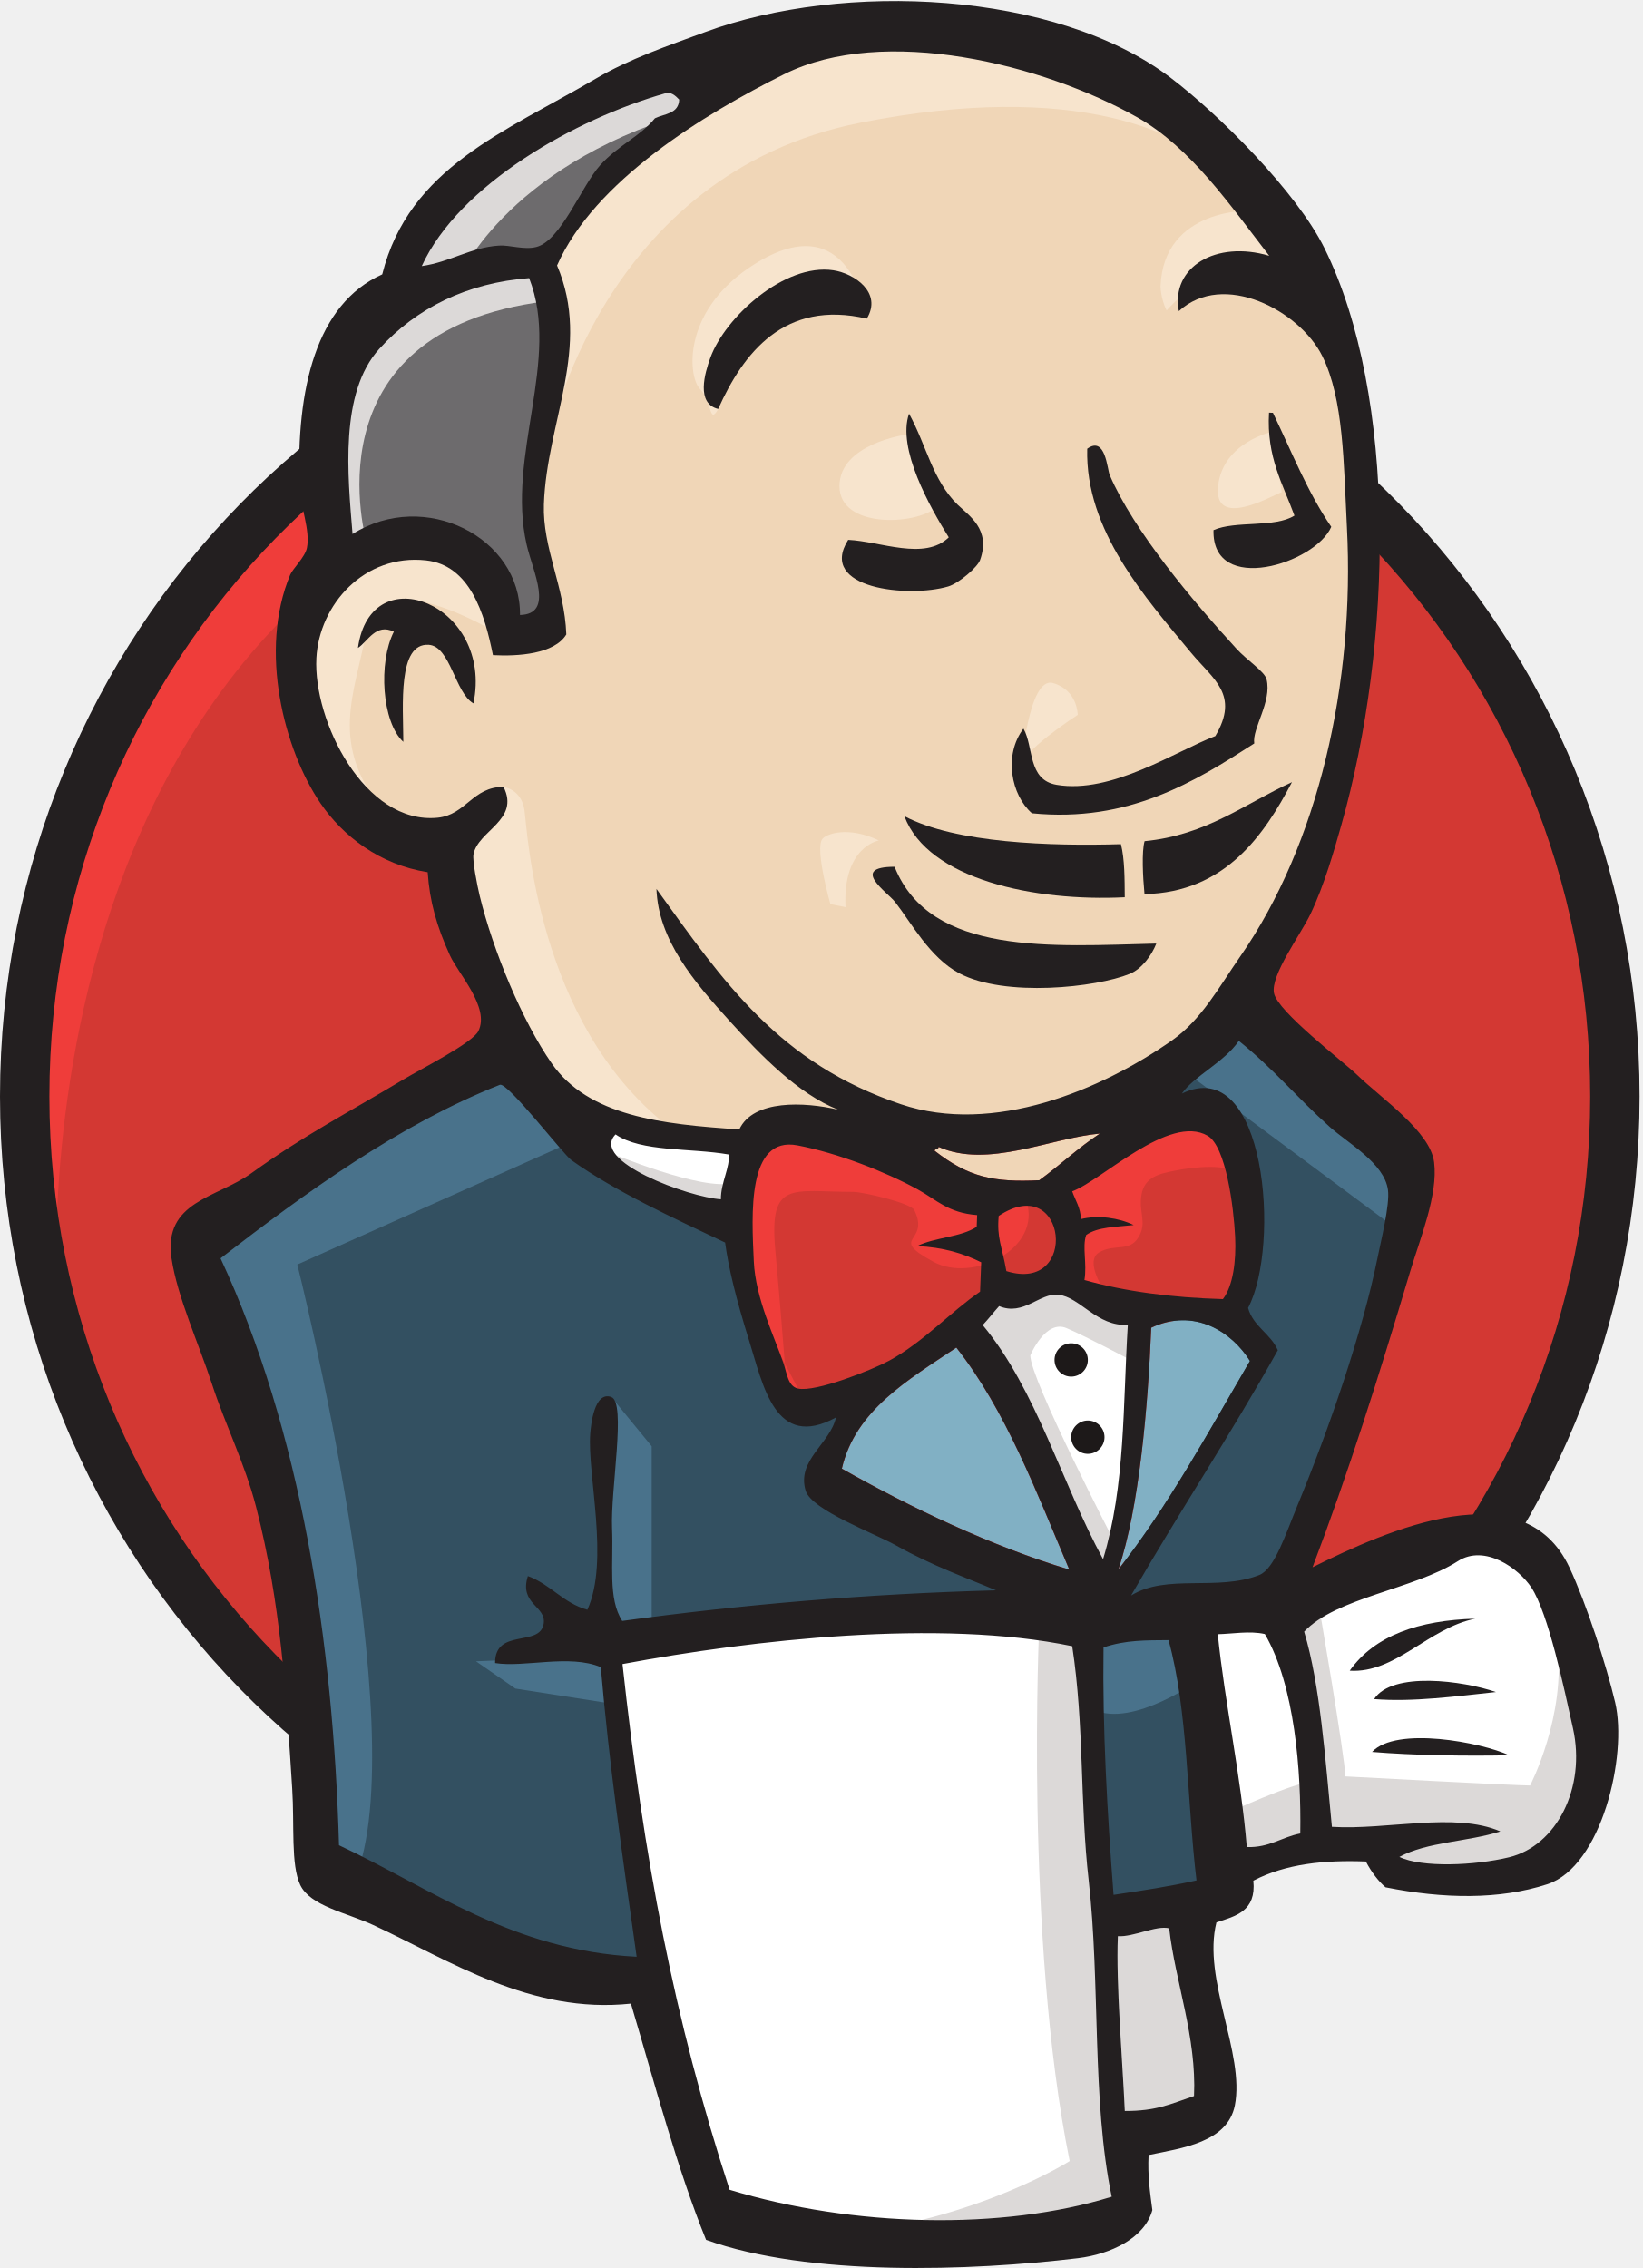
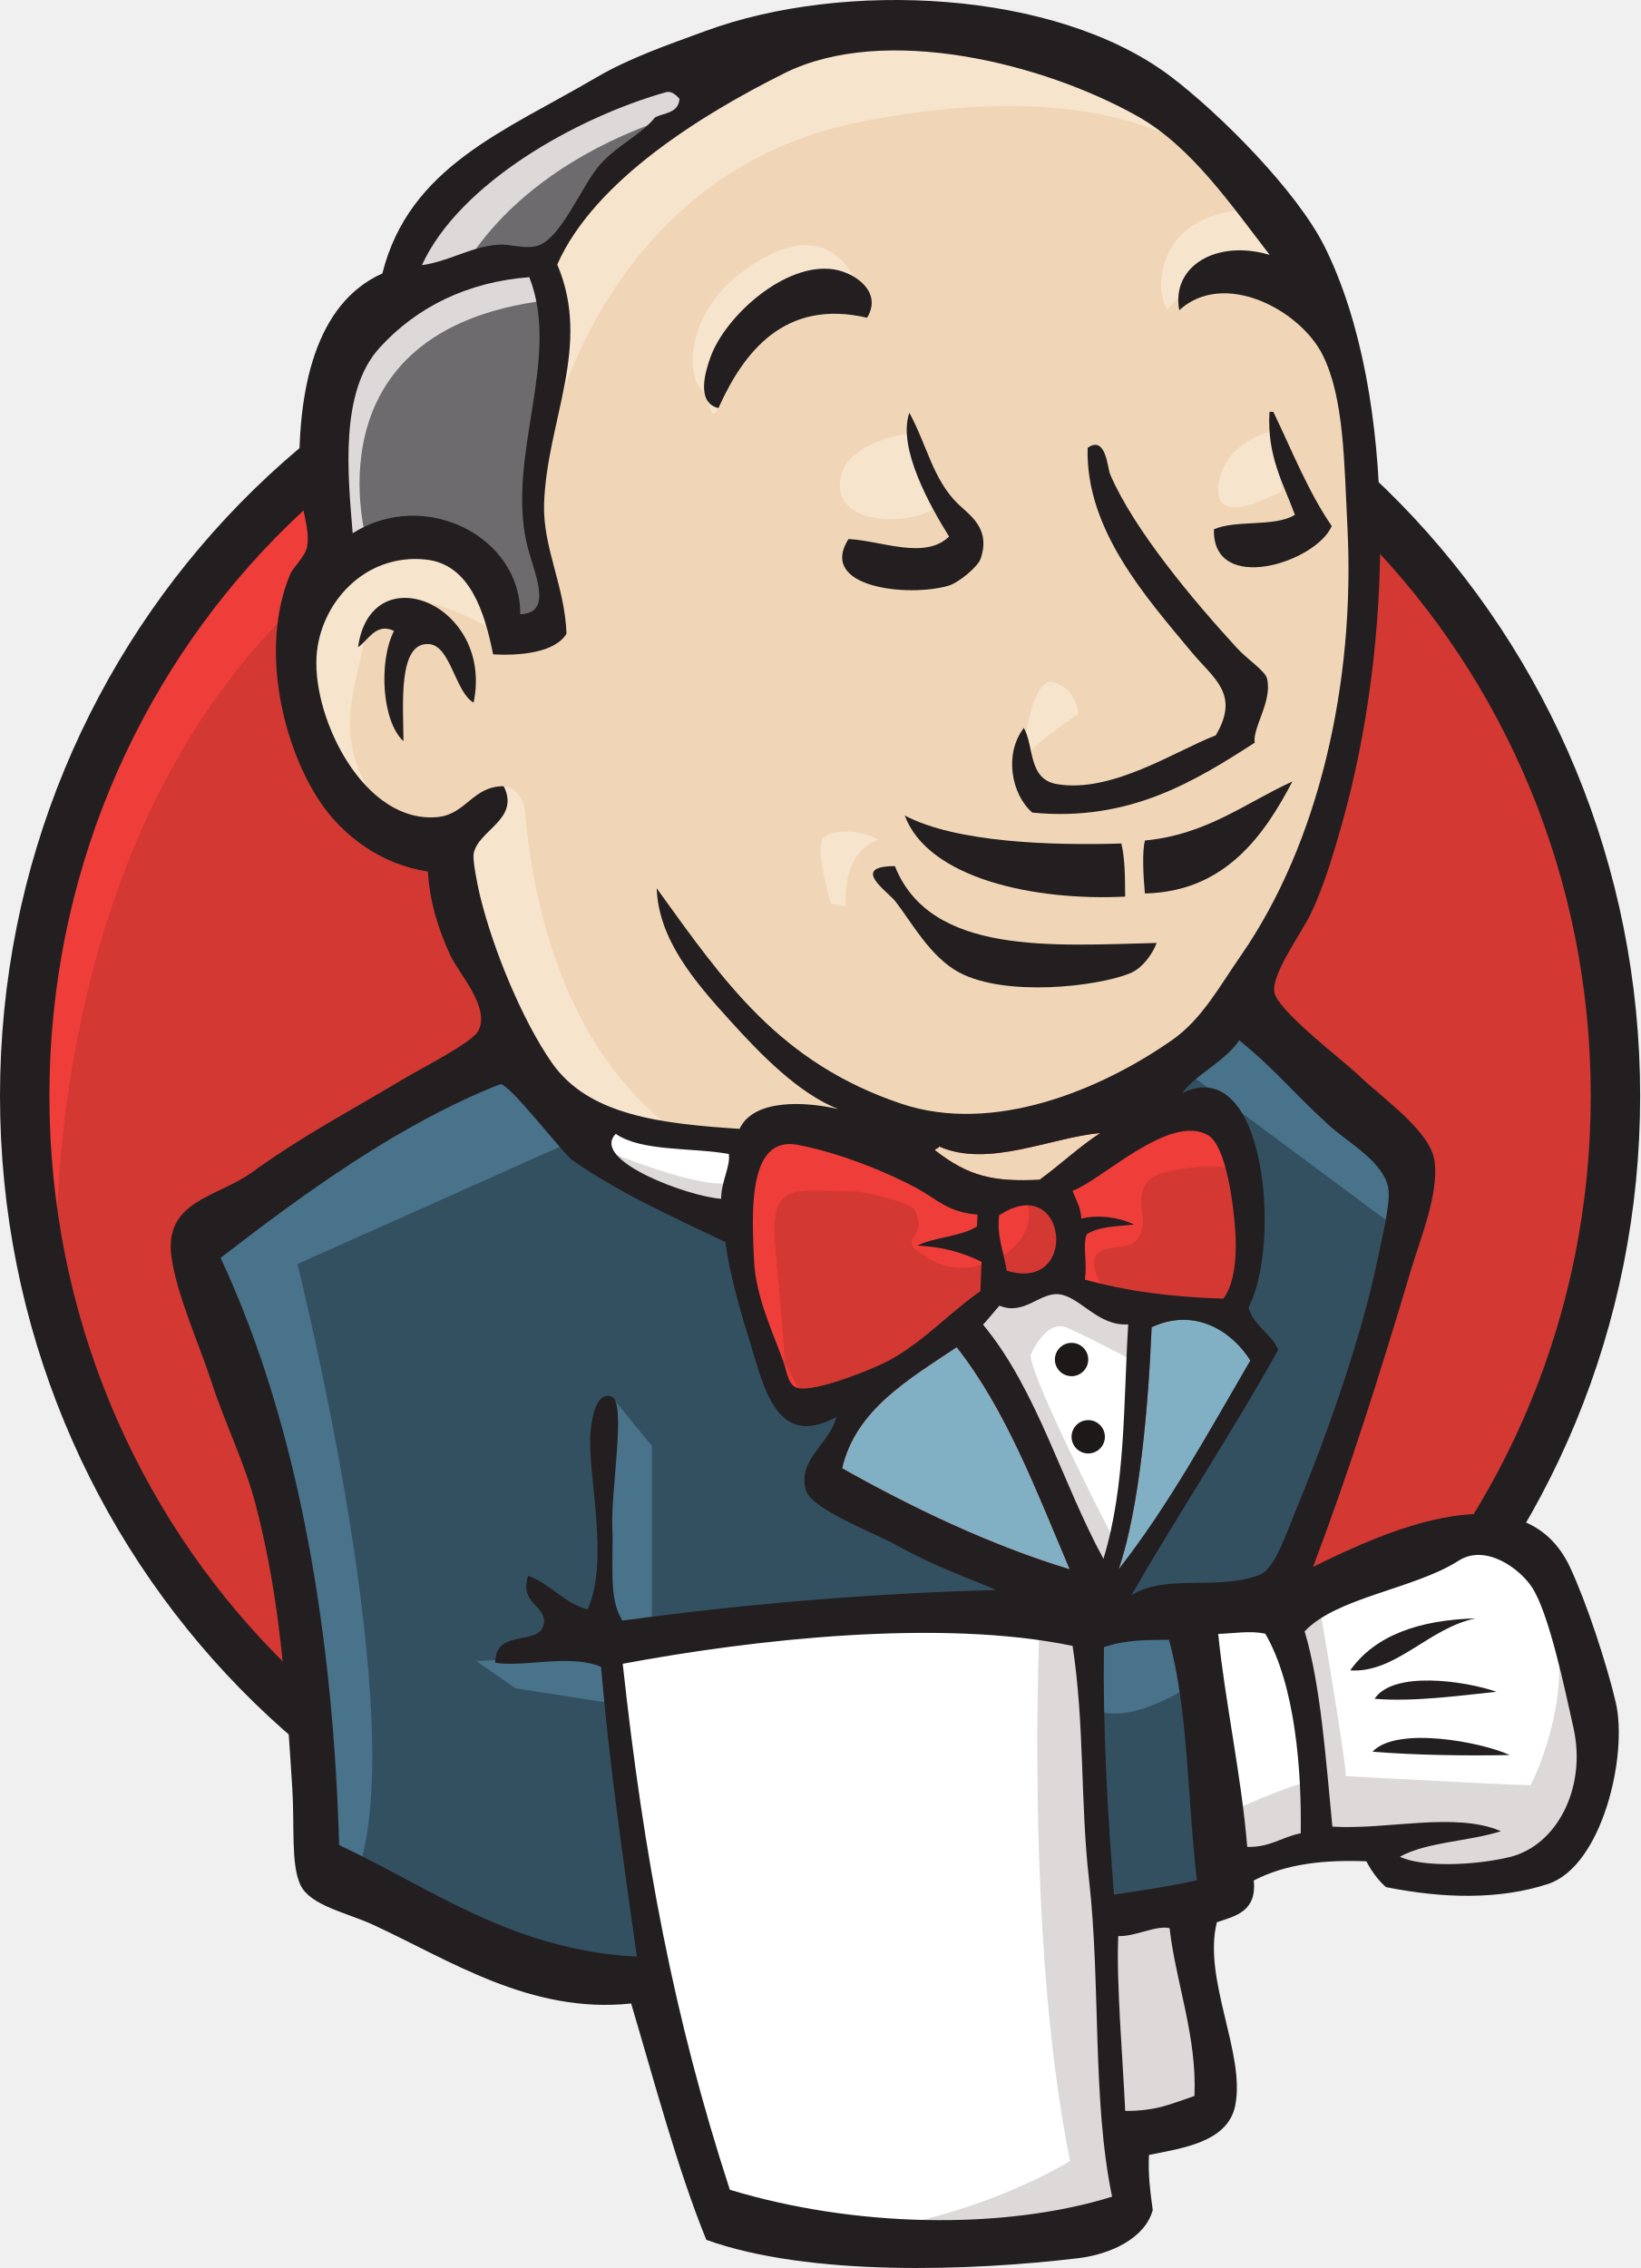
- <svg xmlns="http://www.w3.org/2000/svg" id="svg2" version="1.1" width="226" height="312" xml:space="preserve">
+ <svg xmlns="http://www.w3.org/2000/svg" id="svg2" version="1.1" width="23.143" height="32" xml:space="preserve">
  <defs id="defs6">
    <clipPath clipPathUnits="userSpaceOnUse" id="clipPath18">
-       <path d="M 0,2494.84 0,0 l 1804.34,0 0,2494.84 -1804.34,0 z" id="path20" />
+       <path d="M 0,2494.84 V 0 h 1804.34 v 2494.84 z" id="path20" />
    </clipPath>
  </defs>
-   <g id="g10" transform="matrix(1.25,0,0,-1.25,0,312)">
-     <g id="g3393">
+   <g id="g10" transform="matrix(1.25,0,0,-1.25,0,311.8552)">
+     <g id="g3393" transform="matrix(0.1026117,0,0,0.1026117,0,223.8842)">
      <path d="m 177.718,129.264 c 0,-49.429 -39.175,-89.499 -87.5,-89.499 -48.324,0 -87.499,40.07 -87.499,89.499 0,49.43 39.175,89.501 87.499,89.501 48.325,0 87.5,-40.071 87.5,-89.501" style="fill:#d33833;fill-opacity:1;fill-rule:evenodd;stroke:none" id="path22" />
      <path d="m 6.284,107.098 c 0,0 -6.334,93.333 79.666,96 l -6,10 -46.666,-15.667 -13.334,-15.333 -11.666,-22.334 -6.667,-26 2,-17.333" style="fill:#ef3d3a;fill-opacity:1;fill-rule:nonzero;stroke:none" id="path24" />
-       <path d="M 30.288,190.319 C 14.936,174.611 5.436,152.923 5.436,128.93 l 0,0 c 0,-23.988 9.5,-45.679 24.852,-61.384 l 0,0 C 45.648,51.841 66.815,42.15 90.217,42.15 l 0,0 c 23.402,0 44.571,9.691 59.929,25.396 l 0,0 c 15.351,15.705 24.853,37.396 24.853,61.384 l 0,0 c 0,23.993 -9.502,45.681 -24.853,61.389 l 0,0 c -15.358,15.702 -36.527,25.393 -59.929,25.395 l 0,0 C 66.815,215.712 45.648,206.021 30.288,190.319 l 0,0 z M 26.402,63.747 C 10.087,80.433 0,103.493 0,128.93 l 0,0 c 0,25.441 10.087,48.499 26.402,65.186 l 0,0 c 16.312,16.69 38.892,27.035 63.815,27.032 l 0,0 c 24.923,0.003 47.505,-10.342 63.814,-27.032 l 0,0 c 16.317,-16.687 26.405,-39.747 26.403,-65.186 l 0,0 c 0.002,-25.437 -10.086,-48.497 -26.403,-65.183 l 0,0 C 137.722,47.058 115.14,36.714 90.217,36.714 l 0,0 c -24.923,0 -47.503,10.344 -63.815,27.033 l 0,0" style="fill:#231f20;fill-opacity:1;fill-rule:nonzero;stroke:none" id="path26" />
+       <path d="M 30.288,190.319 C 14.936,174.611 5.436,152.923 5.436,128.93 v 0 c 0,-23.988 9.5,-45.679 24.852,-61.384 v 0 C 45.648,51.841 66.815,42.15 90.217,42.15 v 0 c 23.402,0 44.571,9.691 59.929,25.396 v 0 c 15.351,15.705 24.853,37.396 24.853,61.384 v 0 c 0,23.993 -9.502,45.681 -24.853,61.389 v 0 c -15.358,15.702 -36.527,25.393 -59.929,25.395 v 0 C 66.815,215.712 45.648,206.021 30.288,190.319 Z M 26.402,63.747 C 10.087,80.433 0,103.493 0,128.93 v 0 c 0,25.441 10.087,48.499 26.402,65.186 v 0 c 16.312,16.69 38.892,27.035 63.815,27.032 v 0 c 24.923,0.003 47.505,-10.342 63.814,-27.032 v 0 c 16.317,-16.687 26.405,-39.747 26.403,-65.186 v 0 c 0.002,-25.437 -10.086,-48.497 -26.403,-65.183 v 0 C 137.722,47.058 115.14,36.714 90.217,36.714 v 0 c -24.923,0 -47.503,10.344 -63.815,27.033 v 0" style="fill:#231f20;fill-opacity:1;fill-rule:nonzero;stroke:none" id="path26" />
      <path d="m 127.051,128.768 -13.334,-2 -18,-2 -11.667,-0.333 -11.333,0.333 -8.667,2.667 -7.667,8.333 -6,17 -1.333,3.667 -8,2.666 -4.667,7.667 -3.333,11 3.667,9.667 8.666,3 7,-3.334 3.334,-7.333 4,0.667 1.333,1.666 -1.333,7.667 -0.334,9.667 2,13.333 -0.078,7.616 6.078,9.717 10.667,7.667 18.667,8 20.666,-3 18,-13 8.334,-13.333 5.333,-9.667 1.333,-24 -4,-20.667 -7.333,-18.333 -7,-9.667" style="fill:#f0d6b7;fill-opacity:1;fill-rule:evenodd;stroke:none" id="path28" />
-       <path d="m 115.717,71.102 -47.667,-2 0,-8 4,-28 -2,-2.334 -33.333,11.334 -2.334,4 -3.333,37.666 -7.666,22.667 -1.667,5.333 26.666,18.333 8.334,3.334 7.333,-9 6.333,-5.667 7.334,-2.333 3.333,-1 4,-17.333 3,-3.667 7.667,2.667 -5.334,-10.334 29,-13.666 -3.666,-2" style="fill:#335061;fill-opacity:1;fill-rule:evenodd;stroke:none" id="path30" />
+       <path d="m 115.717,71.102 -47.667,-2 v -8 l 4,-28 -2,-2.334 -33.333,11.334 -2.334,4 -3.333,37.666 -7.666,22.667 -1.667,5.333 26.666,18.333 8.334,3.334 7.333,-9 6.333,-5.667 7.334,-2.333 3.333,-1 4,-17.333 3,-3.667 7.667,2.667 -5.334,-10.334 29,-13.666 -3.666,-2" style="fill:#335061;fill-opacity:1;fill-rule:evenodd;stroke:none" id="path30" />
      <path d="m 36.717,187.435 8.666,3 7,-3.334 3.334,-7.333 4,0.667 1,4 -2,7.666 2,18.334 -1.667,10 6,7 13,10.333 -3.667,5 -18.333,-9 -7.667,-6 -4.333,-9.333 -6.667,-9 -2,-10.667 1.334,-11.333" style="fill:#6d6b6d;fill-opacity:1;fill-rule:evenodd;stroke:none" id="path32" />
      <path d="m 50.383,218.768 c 0,0 5,12.333 25,18.333 20,6 1,4.334 1,4.334 l -21.666,-8.334 -8.334,-8.333 -3.666,-6.667 7.666,0.667" style="fill:#dcd9d8;fill-opacity:1;fill-rule:evenodd;stroke:none" id="path34" />
      <path d="m 40.383,189.768 c 0,0 -7,23.334 19.667,26.667 l -1,4 -18.333,-4.334 -5.334,-17.333 1.334,-11.333 3.666,2.333" style="fill:#dcd9d8;fill-opacity:1;fill-rule:evenodd;stroke:none" id="path36" />
      <path d="m 51.05,158.768 4.364,4.229 c 0,0 1.97,-0.229 2.303,-2.562 0.333,-2.334 1.333,-23.334 15.666,-34.668 1.307,-1.034 -10.666,1.668 -10.666,1.668 l -10.667,16.666" style="fill:#f7e4cd;fill-opacity:1;fill-rule:evenodd;stroke:none" id="path38" />
      <path d="m 112.385,165.101 c 0,0 0.777,10.104 3.498,9.327 2.721,-0.777 2.721,-3.498 2.721,-3.498 0,0 -6.608,-4.275 -6.219,-5.829" style="fill:#f7e4cd;fill-opacity:1;fill-rule:evenodd;stroke:none" id="path40" />
      <path d="m 140.05,202.101 c 0,0 -5.494,-1.16 -6,-6 -0.506,-4.841 6,-1 7,-0.667" style="fill:#f7e4cd;fill-opacity:1;fill-rule:nonzero;stroke:none" id="path42" />
      <path d="m 99.717,201.767 c 0,0 -7.334,-1 -7.334,-5.666 0,-4.667 8.334,-4.334 10.667,-2.334" style="fill:#f7e4cd;fill-opacity:1;fill-rule:nonzero;stroke:none" id="path44" />
      <path d="m 54.383,180.101 c 0,0 -12.667,7.667 -14,0.333 -1.333,-7.333 -4.334,-12.667 2,-20.333 l -4.333,1.333 -4,10.333 -1.333,10 7.666,8.001 8.667,-0.667 5,-4 0.333,-5" style="fill:#f7e4cd;fill-opacity:1;fill-rule:evenodd;stroke:none" id="path46" />
      <path d="m 60.383,201.101 c 0,0 5.667,29.333 34.334,35 23.601,4.665 35.999,-1 40.666,-6.333 0,0 -21,24.999 -41,17.333 -20,-7.667 -34.666,-21.667 -34.333,-30.666 0.568,-15.328 0.333,-15.334 0.333,-15.334" style="fill:#f7e4cd;fill-opacity:1;fill-rule:evenodd;stroke:none" id="path48" />
      <path d="m 137.717,226.435 c 0,0 -9.666,0.333 -10,-8.334 0,0 -0.001,-1.333 0.666,-2.666 0,0 7.668,8.667 12.334,4" style="fill:#f7e4cd;fill-opacity:1;fill-rule:evenodd;stroke:none" id="path50" />
      <path d="m 95.389,214.532 c 0,0 -1.664,13.303 -13.006,5.569 -7.333,-5 -6.666,-12 -5.333,-13.333 1.333,-1.334 0.971,-4.019 1.986,-2.176 1.014,1.843 0.68,7.843 4.348,9.509 3.667,1.667 9.678,3.529 12.006,0.431" style="fill:#f7e4cd;fill-opacity:1;fill-rule:evenodd;stroke:none" id="path52" />
      <path d="m 64.05,124.435 -31.333,-14 c 0,0 13,-51.667 6.333,-67.667 l -4.667,1.666 -0.333,19.667 -8.666,37.333 -3.667,10.334 32.666,21.999 9.667,-9.332" style="fill:#49728b;fill-opacity:1;fill-rule:evenodd;stroke:none" id="path54" />
-       <path d="m 67.272,95.858 4.445,-5.424 0,-20 -5.334,0 c 0,0 -0.666,14 -0.666,15.667 0,1.667 0.666,7.667 0.666,7.667" style="fill:#49728b;fill-opacity:1;fill-rule:evenodd;stroke:none" id="path56" />
+       <path d="m 67.272,95.858 4.445,-5.424 v -20 h -5.334 c 0,0 -0.666,14 -0.666,15.667 0,1.667 0.666,7.667 0.666,7.667" style="fill:#49728b;fill-opacity:1;fill-rule:evenodd;stroke:none" id="path56" />
      <path d="m 67.383,67.434 -15,-0.666 4.334,-3 10.666,-1.667" style="fill:#49728b;fill-opacity:1;fill-rule:evenodd;stroke:none" id="path58" />
      <path d="m 118.717,70.768 12.333,0.333 3,-30.667 -12.667,-1.666 -2.666,32" style="fill:#335061;fill-opacity:1;fill-rule:evenodd;stroke:none" id="path60" />
-       <path d="m 122.05,70.768 18.667,1 c 0,0 7.666,19.333 7.666,20.333 0,1 6.667,28 6.667,28 l -15,15.666 -3,2.667 -8,-8 0,-31 -7,-28.666" style="fill:#335061;fill-opacity:1;fill-rule:evenodd;stroke:none" id="path62" />
+       <path d="m 122.05,70.768 18.667,1 c 0,0 7.666,19.333 7.666,20.333 0,1 6.667,28 6.667,28 l -15,15.666 -3,2.667 -8,-8 v -31 l -7,-28.666" style="fill:#335061;fill-opacity:1;fill-rule:evenodd;stroke:none" id="path62" />
      <path d="m 130.383,73.101 -11.666,-2.333 1.666,-9.334 c 4.333,-2 11.667,3.334 11.667,3.334" style="fill:#49728b;fill-opacity:1;fill-rule:evenodd;stroke:none" id="path64" />
      <path d="m 130.717,131.434 23.333,-17.333 0.667,8 -17.667,16.333 -6.333,-7" style="fill:#49728b;fill-opacity:1;fill-rule:evenodd;stroke:none" id="path66" />
      <path d="M 78.951,5.098 72.05,33.102 68.617,53.765 68.05,69.102 l 31.235,1.663 19.433,0.003 -1.767,-35.003 3,-27 -0.333,-5 -25.333,-2 -15.334,3.333" style="fill:#ffffff;fill-opacity:1;fill-rule:evenodd;stroke:none" id="path68" />
      <path d="m 114.383,71.101 c 0,0 -1.666,-34.667 3.334,-59.333 0,0 -10,-6.334 -24.667,-8 l 28,1 3.333,2 -4,54.666 -1,11.668" style="fill:#dcd9d8;fill-opacity:1;fill-rule:evenodd;stroke:none" id="path70" />
      <path d="m 134.618,43.098 13,3.667 24.666,1.333 3.667,11.333 -6.667,19.667 -7.666,1 -10.667,-3.333 -10.234,-4.997 -5.433,0.997 -4.234,-1.664" style="fill:#ffffff;fill-opacity:1;fill-rule:evenodd;stroke:none" id="path72" />
      <path d="m 134.383,49.768 c 0,0 8.666,3.999 10,3.666 l -3.666,18.334 4.333,1.666 c 0,0 3,-17.333 3,-19.333 0,0 18.666,-1 20.333,-1 0,0 4,7.667 3,15.667 l 3.667,-10.667 0.333,-6 -5.333,-8 -6,-1.333 -10,0.333 -3.333,4.333 -11.667,-1.666 -3.667,-1.334" style="fill:#dcd9d8;fill-opacity:1;fill-rule:evenodd;stroke:none" id="path74" />
      <path d="m 121.284,73.431 -7.333,18.667 -7.667,11 c 0,0 1.666,4.667 4,4.667 2.334,0 7.667,0 7.667,0 l 7.333,-2.667 -0.666,-12.333 -3.334,-19.334" style="fill:#ffffff;fill-opacity:1;fill-rule:nonzero;stroke:none" id="path76" />
-       <path d="m 122.717,79.768 c 0,0 -9.334,17.999 -9.334,20.666 0,0 1.666,4 4,3 2.334,-1 7.334,-3.666 7.334,-3.666 l 0,6.333 -11.334,2.334 -7.666,-1 13,-30.667 2.666,-0.334" style="fill:#dcd9d8;fill-opacity:1;fill-rule:evenodd;stroke:none" id="path78" />
-       <path d="m 81.951,123.764 -9.234,1.004 -8.667,2.667 0,-3 4.235,-4.67 13.333,-6" style="fill:#ffffff;fill-opacity:1;fill-rule:nonzero;stroke:none" id="path80" />
+       <path d="m 122.717,79.768 c 0,0 -9.334,17.999 -9.334,20.666 0,0 1.666,4 4,3 2.334,-1 7.334,-3.666 7.334,-3.666 v 6.333 l -11.334,2.334 -7.666,-1 13,-30.667 2.666,-0.334" style="fill:#dcd9d8;fill-opacity:1;fill-rule:evenodd;stroke:none" id="path78" />
+       <path d="m 81.951,123.764 -9.234,1.004 -8.667,2.667 v -3 l 4.235,-4.67 13.333,-6" style="fill:#ffffff;fill-opacity:1;fill-rule:nonzero;stroke:none" id="path80" />
      <path d="m 67.051,122.765 c 0,0 10.334,-4.334 13.667,-3.334 l 0.332,-3.996 -9.332,1.996 -5.667,4 1,1.334" style="fill:#dcd9d8;fill-opacity:1;fill-rule:evenodd;stroke:none" id="path82" />
      <path d="m 134.582,106.63 c -5.656,0.166 -10.766,0.838 -15.24,2.1 0.304,1.834 -0.265,3.634 0.192,4.955 1.247,0.898 3.337,0.884 5.222,1.095 -1.63,0.801 -3.92,1.118 -5.801,0.655 -0.044,1.273 -0.615,2.062 -0.961,3.058 3.18,1.135 10.687,8.576 14.91,6.112 2.012,-1.172 2.867,-7.866 3.023,-11.121 0.13,-2.7 -0.245,-5.424 -1.345,-6.854" style="fill:#d33833;fill-opacity:1;fill-rule:evenodd;stroke:none" id="path84" />
-       <path d="m 134.582,106.63 c -5.656,0.166 -10.766,0.838 -15.24,2.1 0.304,1.834 -0.265,3.634 0.192,4.955 1.247,0.898 3.337,0.884 5.222,1.095 -1.63,0.801 -3.92,1.118 -5.801,0.655 -0.044,1.273 -0.615,2.062 -0.961,3.058 3.18,1.135 10.687,8.576 14.91,6.112 2.012,-1.172 2.867,-7.866 3.023,-11.121 0.13,-2.7 -0.245,-5.424 -1.345,-6.854 z" style="fill:none;stroke:#d33833;stroke-width:2;stroke-linecap:butt;stroke-linejoin:miter;stroke-miterlimit:4;stroke-opacity:1;stroke-dasharray:none" id="path86" />
+       <path d="m 134.582,106.63 c -5.656,0.166 -10.766,0.838 -15.24,2.1 0.304,1.834 -0.265,3.634 0.192,4.955 1.247,0.898 3.337,0.884 5.222,1.095 -1.63,0.801 -3.92,1.118 -5.801,0.655 -0.044,1.273 -0.615,2.062 -0.961,3.058 3.18,1.135 10.687,8.576 14.91,6.112 2.012,-1.172 2.867,-7.866 3.023,-11.121 0.13,-2.7 -0.245,-5.424 -1.345,-6.854 z" style="fill:none;stroke:#d33833;stroke-width:2;stroke-linecap:butt;stroke-linejoin:miter;stroke-miterlimit:4;stroke-dasharray:none;stroke-opacity:1" id="path86" />
      <path d="m 107.535,115.876 c -0.015,-0.428 -0.033,-0.859 -0.05,-1.291 -1.766,-1.16 -4.617,-1.146 -6.555,-2.121 2.857,-0.125 5.106,-0.813 7.052,-1.783 -0.043,-1.078 -0.084,-2.155 -0.126,-3.233 -3.237,-2.216 -6.194,-5.516 -10.005,-7.594 -1.802,-0.983 -8.126,-3.512 -10.043,-3.065 -1.085,0.252 -1.182,1.598 -1.616,2.867 -0.924,2.717 -3.051,7.042 -3.236,11.132 -0.236,5.166 -0.758,13.824 4.809,12.76 4.491,-0.857 9.715,-2.926 13.193,-4.826 2.125,-1.162 3.354,-2.598 6.578,-2.846" style="fill:#d33833;fill-opacity:1;fill-rule:evenodd;stroke:none" id="path88" />
-       <path d="m 107.535,115.876 c -0.015,-0.428 -0.033,-0.859 -0.05,-1.291 -1.766,-1.16 -4.617,-1.146 -6.555,-2.121 2.857,-0.125 5.106,-0.813 7.052,-1.783 -0.043,-1.078 -0.084,-2.155 -0.126,-3.233 -3.237,-2.216 -6.194,-5.516 -10.005,-7.594 -1.802,-0.983 -8.126,-3.512 -10.043,-3.065 -1.085,0.252 -1.182,1.598 -1.616,2.867 -0.924,2.717 -3.051,7.042 -3.236,11.132 -0.236,5.166 -0.758,13.824 4.809,12.76 4.491,-0.857 9.715,-2.926 13.193,-4.826 2.125,-1.162 3.354,-2.598 6.578,-2.846 z" style="fill:none;stroke:#d33833;stroke-width:2;stroke-linecap:butt;stroke-linejoin:miter;stroke-miterlimit:4;stroke-opacity:1;stroke-dasharray:none" id="path90" />
+       <path d="m 107.535,115.876 c -0.015,-0.428 -0.033,-0.859 -0.05,-1.291 -1.766,-1.16 -4.617,-1.146 -6.555,-2.121 2.857,-0.125 5.106,-0.813 7.052,-1.783 -0.043,-1.078 -0.084,-2.155 -0.126,-3.233 -3.237,-2.216 -6.194,-5.516 -10.005,-7.594 -1.802,-0.983 -8.126,-3.512 -10.043,-3.065 -1.085,0.252 -1.182,1.598 -1.616,2.867 -0.924,2.717 -3.051,7.042 -3.236,11.132 -0.236,5.166 -0.758,13.824 4.809,12.76 4.491,-0.857 9.715,-2.926 13.193,-4.826 2.125,-1.162 3.354,-2.598 6.578,-2.846 z" style="fill:none;stroke:#d33833;stroke-width:2;stroke-linecap:butt;stroke-linejoin:miter;stroke-miterlimit:4;stroke-dasharray:none;stroke-opacity:1" id="path90" />
      <path d="m 110.75,109.712 c -0.494,2.814 -1.065,3.617 -0.844,6.072 7.505,5.004 8.914,-8.595 0.844,-6.072" style="fill:#d33833;fill-opacity:1;fill-rule:evenodd;stroke:none" id="path92" />
-       <path d="m 110.75,109.712 c -0.494,2.814 -1.065,3.617 -0.844,6.072 7.505,5.004 8.914,-8.595 0.844,-6.072 z" style="fill:none;stroke:#d33833;stroke-width:2;stroke-linecap:butt;stroke-linejoin:miter;stroke-miterlimit:4;stroke-opacity:1;stroke-dasharray:none" id="path94" />
-       <path d="m 121.617,107.431 c 0,0 -2.334,3.334 -0.667,4.334 1.667,1 3.334,-0.001 4.334,1.666 1,1.667 0,2.667 0.333,4.667 0.333,2 2.001,2.334 3.667,2.667 1.666,0.333 6.334,1 7,-0.667 l -2,6 -4,1.333 -12.667,-7.333 -0.667,-3.667 0,-7.333" style="fill:#ef3d3a;fill-opacity:1;fill-rule:evenodd;stroke:none" id="path96" />
+       <path d="m 110.75,109.712 c -0.494,2.814 -1.065,3.617 -0.844,6.072 7.505,5.004 8.914,-8.595 0.844,-6.072 z" style="fill:none;stroke:#d33833;stroke-width:2;stroke-linecap:butt;stroke-linejoin:miter;stroke-miterlimit:4;stroke-dasharray:none;stroke-opacity:1" id="path94" />
+       <path d="m 121.617,107.431 c 0,0 -2.334,3.334 -0.667,4.334 1.667,1 3.334,-0.001 4.334,1.666 1,1.667 0,2.667 0.333,4.667 0.333,2 2.001,2.334 3.667,2.667 1.666,0.333 6.334,1 7,-0.667 l -2,6 -4,1.333 -12.667,-7.333 -0.667,-3.667 v -7.333" style="fill:#ef3d3a;fill-opacity:1;fill-rule:evenodd;stroke:none" id="path96" />
      <path d="m 86.617,96.431 c -0.4,5.202 -0.824,10.397 -1.296,15.594 -0.706,7.76 1.864,6.406 8.591,6.406 1.027,0 6.326,-1.225 6.705,-2 1.818,-3.713 -3.04,-2.888 2.094,-5.688 4.334,-2.363 11.99,1.435 10.239,6.688 -0.98,1.168 -5.106,0.364 -6.585,1.131 -2.604,1.35 -5.208,2.7 -7.812,4.05 -3.313,1.719 -10.971,4.225 -14.503,1.823 -8.95,-6.087 0.565,-21.296 3.758,-27.646" style="fill:#ef3d3a;fill-opacity:1;fill-rule:evenodd;stroke:none" id="path98" />
      <path d="m 95.389,214.532 c -9.085,2.116 -13.6,-3.802 -16.354,-9.94 -2.459,0.596 -1.48,3.94 -0.859,5.644 1.626,4.472 8.18,10.425 13.534,9.618 2.304,-0.347 5.423,-2.454 3.679,-5.322" style="fill:#231f20;fill-opacity:1;fill-rule:evenodd;stroke:none" id="path100" />
      <path d="m 139.655,204.186 c 0.143,-0.006 0.288,-0.011 0.431,-0.017 2.053,-4.265 3.83,-8.783 6.42,-12.548 -1.735,-4.041 -13.138,-7.617 -12.962,-0.361 2.466,1.078 6.723,0.22 8.909,1.597 -1.264,3.469 -3.088,6.422 -2.798,11.329" style="fill:#231f20;fill-opacity:1;fill-rule:evenodd;stroke:none" id="path102" />
      <path d="m 100.04,204.075 c 1.948,-3.571 2.582,-7.323 5.351,-10.022 1.247,-1.215 3.672,-2.696 2.47,-6.075 -0.281,-0.797 -2.334,-2.574 -3.519,-2.923 -4.329,-1.278 -14.416,-0.264 -11,5.133 3.58,-0.167 8.392,-2.325 11.068,0.274 -2.055,3.285 -5.719,9.784 -4.37,13.613" style="fill:#231f20;fill-opacity:1;fill-rule:evenodd;stroke:none" id="path104" />
      <path d="m 138.03,167.781 c -6.518,-4.187 -13.786,-8.74 -24.466,-7.684 -2.282,1.984 -3.152,6.399 -0.935,9.315 1.154,-1.984 0.429,-5.633 3.645,-6.182 6.06,-1.037 13.113,3.707 17.472,5.365 2.703,4.557 -0.233,6.233 -2.668,9.166 -4.985,6.009 -11.672,13.457 -11.429,22.453 2.015,1.461 2.189,-2.23 2.478,-2.902 2.603,-6.092 9.154,-13.883 13.935,-19.097 1.174,-1.284 3.107,-2.516 3.322,-3.365 0.62,-2.469 -1.613,-5.427 -1.354,-7.069" style="fill:#231f20;fill-opacity:1;fill-rule:evenodd;stroke:none" id="path106" />
      <path d="m 52.102,172.189 c -2.043,1.166 -2.529,6.302 -4.928,6.448 -3.428,0.208 -2.803,-6.663 -2.789,-10.681 -2.359,2.142 -2.774,8.737 -1.041,12.124 -1.975,0.97 -2.857,-1.07 -3.953,-1.789 1.408,10.23 14.965,4.745 12.711,-6.102" style="fill:#231f20;fill-opacity:1;fill-rule:evenodd;stroke:none" id="path108" />
      <path d="m 142.18,163.521 c -3.034,-5.775 -7.326,-12.135 -16.229,-12.32 -0.181,1.865 -0.32,4.703 0.01,5.826 6.806,0.654 11.008,4.118 16.219,6.494" style="fill:#231f20;fill-opacity:1;fill-rule:evenodd;stroke:none" id="path110" />
      <path d="m 99.527,159.777 c 5.678,-2.986 16.114,-3.307 23.832,-3.081 0.414,-1.691 0.404,-3.78 0.42,-5.842 -9.921,-0.495 -21.651,1.96 -24.252,8.923" style="fill:#231f20;fill-opacity:1;fill-rule:evenodd;stroke:none" id="path112" />
      <path d="m 98.447,154.209 c 3.927,-9.859 17.423,-8.724 28.804,-8.452 -0.501,-1.28 -1.587,-2.792 -2.937,-3.339 -3.647,-1.484 -13.706,-2.61 -18.769,0.079 -3.211,1.707 -5.274,5.564 -7.033,7.825 -0.85,1.092 -5.08,3.881 -0.064,3.887" style="fill:#231f20;fill-opacity:1;fill-rule:evenodd;stroke:none" id="path114" />
      <path d="m 137.556,99.826 c -4.608,-7.892 -9.017,-15.998 -14.484,-22.959 2.292,6.739 3.273,18.018 3.619,26.617 4.795,2.244 8.901,-0.505 10.865,-3.658" style="fill:#81b0c4;fill-opacity:1;fill-rule:evenodd;stroke:none" id="path116" />
      <path d="m 162.352,71.461 c -5.159,-1.033 -8.784,-6.047 -13.817,-5.725 2.766,3.899 7.613,5.543 13.817,5.725" style="fill:#231f20;fill-opacity:1;fill-rule:evenodd;stroke:none" id="path118" />
      <path d="m 164.628,63.387 c -4.205,-0.444 -9.144,-1.125 -13.409,-0.774 2.019,3.084 9.798,2.02 13.409,0.774" style="fill:#231f20;fill-opacity:1;fill-rule:evenodd;stroke:none" id="path120" />
      <path d="m 166.085,56.426 c -4.726,-0.102 -10.6,-0.008 -15.092,0.369 2.657,2.854 12.027,1.059 15.092,-0.369" style="fill:#231f20;fill-opacity:1;fill-rule:evenodd;stroke:none" id="path122" />
      <path d="m 128.664,37.377 c 0.678,-5.935 3.031,-11.949 2.736,-18.449 -2.613,-0.881 -4.114,-1.652 -7.615,-1.647 -0.247,5.524 -0.986,13.969 -0.765,19.235 1.722,-0.114 4.261,1.23 5.644,0.861" style="fill:#dcd9d8;fill-opacity:1;fill-rule:evenodd;stroke:none" id="path124" />
      <path d="m 121.045,124.849 c -2.373,-1.549 -4.394,-3.483 -6.673,-5.137 -5.054,-0.25 -7.812,0.35 -11.525,3.252 0.061,0.233 0.434,0.129 0.448,0.415 5.41,-2.411 12.287,0.982 17.75,1.47" style="fill:#f0d6b7;fill-opacity:1;fill-rule:evenodd;stroke:none" id="path126" />
      <path d="m 92.644,87.971 c 1.486,6.441 7.311,9.777 12.6,13.324 5.459,-6.928 8.779,-15.838 12.435,-24.436 -8.638,2.604 -17.464,6.829 -25.035,11.112" style="fill:#81b0c4;fill-opacity:1;fill-rule:evenodd;stroke:none" id="path128" />
-       <path d="m 123.02,36.516 c -0.221,-5.266 0.518,-13.711 0.765,-19.235 3.501,-0.005 5.002,0.766 7.615,1.647 0.295,6.5 -2.058,12.514 -2.736,18.449 -1.383,0.369 -3.922,-0.975 -5.644,-0.861 z M 68.506,66.465 C 70.814,45.242 74.158,27.401 80.291,8.608 93.902,4.475 110.311,4.115 122.342,7.844 120.133,18.451 121.098,31.365 119.807,42.684 c -0.973,8.508 -0.477,17.068 -1.811,25.748 -14.578,3.033 -35.184,0.709 -49.49,-1.967 z m 52.937,1.834 c -0.123,-9.115 0.408,-18.106 1.104,-27.232 3.5,0.525 5.875,0.876 9.127,1.589 -1.056,8.786 -0.926,18.672 -3.077,26.444 -2.486,-0.024 -4.675,0.029 -7.154,-0.801 z m 17.755,1.469 c -1.661,0.381 -3.595,0.015 -5.182,-0.016 0.746,-7.43 2.556,-15.629 3.193,-23.428 2.497,-0.078 3.831,1.1 5.885,1.496 0.11,6.846 -0.598,16.278 -3.896,21.948 z m 26.884,-24.563 c 5.205,1.264 8.478,7.639 7.022,14.186 -0.977,4.4 -2.717,12.685 -4.579,15.5 -1.376,2.082 -5.107,4.808 -8.086,2.9 -4.846,-3.103 -13.383,-4.004 -16.917,-7.76 1.772,-5.9 2.322,-14.004 3.053,-21.48 6.054,-0.377 13.503,1.666 18.538,-0.502 -3.515,-1.139 -8.076,-1.148 -11.113,-2.807 2.482,-1.199 8.293,-0.957 12.082,-0.037 z M 117.679,76.859 c -3.656,8.598 -6.976,17.508 -12.435,24.436 C 99.955,97.748 94.131,94.412 92.644,87.971 100.215,83.688 109.041,79.463 117.679,76.859 z m 9.012,26.625 c -0.346,-8.599 -1.327,-19.878 -3.619,-26.617 5.467,6.961 9.876,15.067 14.484,22.959 -1.964,3.153 -6.07,5.902 -10.865,3.658 z m -10.216,3.63 c -2.071,0.223 -3.829,-2.381 -6.522,-1.255 -0.617,-0.682 -1.178,-1.421 -1.807,-2.087 5.948,-7.168 8.651,-17.338 13.245,-25.762 2.465,8.092 2.181,16.957 2.724,25.789 -3.387,-0.215 -5.266,3.063 -7.64,3.315 z m -6.569,8.67 c -0.221,-2.455 0.35,-3.258 0.844,-6.072 8.07,-2.523 6.661,11.076 -0.844,6.072 z m -8.949,2.938 c -3.477,1.9 -8.701,3.969 -13.193,4.826 -5.567,1.065 -5.046,-7.594 -4.809,-12.76 0.185,-4.09 2.312,-8.415 3.236,-11.132 0.434,-1.269 0.531,-2.615 1.616,-2.867 1.917,-0.447 8.241,2.082 10.043,3.065 3.811,2.078 6.768,5.378 10.005,7.594 0.042,1.078 0.083,2.155 0.126,3.233 -1.946,0.97 -4.195,1.658 -7.052,1.783 1.938,0.975 4.789,0.961 6.555,2.121 0.017,0.432 0.035,0.863 0.05,1.291 -3.224,0.248 -4.453,1.684 -6.578,2.846 z m -33.214,6.033 c -2.886,-2.93 8.095,-6.924 11.591,-7.139 -0.019,1.854 1.057,3.602 0.84,4.932 -4.152,0.729 -9.609,0.248 -12.43,2.207 z m 35.552,-1.376 c -0.014,-0.286 -0.387,-0.182 -0.448,-0.415 3.713,-2.902 6.471,-3.502 11.525,-3.252 2.279,1.654 4.3,3.588 6.673,5.137 -5.463,-0.488 -12.34,-3.881 -17.75,-1.47 z m 32.632,-9.895 c -0.156,3.255 -1.011,9.949 -3.023,11.121 -4.223,2.465 -11.73,-4.977 -14.91,-6.112 0.346,-0.996 0.917,-1.785 0.961,-3.058 1.881,0.463 4.171,0.146 5.801,-0.655 -1.885,-0.211 -3.975,-0.197 -5.222,-1.095 -0.457,-1.321 0.112,-3.121 -0.192,-4.955 4.474,-1.262 9.584,-1.934 15.24,-2.1 1.1,1.43 1.475,4.154 1.345,6.854 z m -73.042,8.437 c -0.906,0.646 -7.037,8.623 -7.877,8.292 C 43.914,125.838 33.541,118.273 24.271,111.118 33.109,92.154 36.677,68.92 37.307,46.526 47.432,41.791 56.324,34.965 70.062,34.252 68.473,45.5 67.022,55.535 66.119,66.125 c -3.452,1.455 -8.404,-0.066 -11.635,0.451 -0.027,3.893 4.934,1.705 5.347,4.323 0.311,1.98 -2.73,2.13 -1.739,5.248 2.525,-0.918 3.852,-2.946 6.545,-3.707 2.461,5.384 -0.034,14.91 0.32,19.41 0.067,0.845 0.422,4.681 2.314,4.008 1.675,-0.596 -0.096,-10.202 0.088,-14.461 0.167,-3.924 -0.474,-7.721 1.115,-10.184 13.275,1.807 26.766,2.975 41.129,3.369 -3.16,1.356 -6.914,2.639 -11.03,4.959 -2.231,1.258 -9.264,3.875 -9.908,5.994 -1.027,3.377 2.695,5.176 3.332,8.071 -6.701,-3.655 -8.008,3.503 -9.594,8.574 -1.436,4.593 -2.254,8.024 -2.606,10.673 -5.773,2.752 -11.944,5.539 -16.913,9.068 z m 67.179,7.327 c 9.243,4.482 10.909,-16.751 7.286,-23.591 0.56,-2.04 2.486,-2.821 3.272,-4.655 -5.158,-9.24 -10.887,-17.865 -16.15,-26.996 3.915,2.437 9.507,0.436 14.114,2.26 1.684,0.666 2.903,4.521 4.178,7.605 3.507,8.485 7.189,19.182 8.827,27.279 0.37,1.845 1.378,5.865 1.152,7.507 -0.403,2.94 -4.392,5.12 -6.421,6.938 -3.738,3.358 -6.092,6.313 -9.991,9.453 -1.581,-2.334 -4.974,-3.902 -6.267,-5.8 z m -88.318,81.968 c -4.404,-4.846 -3.482,-13.926 -2.949,-20.386 7.961,5.008 18.527,-0.396 18.428,-8.914 3.801,0.101 1.42,4.747 0.732,7.74 -2.247,9.776 3.785,20.397 0.274,29.337 -6.818,-0.517 -12.42,-3.302 -16.484,-7.777 z m 31.514,28.126 c -9.971,-2.826 -22.749,-10.071 -26.846,-19.028 3.173,0.461 5.375,2.061 8.505,2.259 1.183,0.077 2.732,-0.496 4.092,-0.158 2.709,0.672 4.995,6.746 7.039,9.006 1.992,2.207 4.387,3.15 6.025,5.162 1.053,0.508 2.609,0.473 2.669,2.054 -0.456,0.488 -0.937,0.86 -1.484,0.705 z m 51.903,-2.658 c -10.349,5.839 -27.866,10.231 -38.875,4.743 -8.883,-4.429 -20.89,-11.757 -24.984,-21.043 3.824,-8.961 -1.133,-17.172 -1.449,-26.27 -0.168,-4.841 2.279,-9.067 2.467,-14.337 -1.309,-2.159 -5.307,-2.425 -8.074,-2.277 -0.932,4.662 -2.562,9.902 -7.363,10.428 -6.793,0.743 -11.76,-4.879 -12.068,-10.754 -0.365,-6.909 5.307,-18.36 13.346,-17.565 3.106,0.307 3.868,3.42 7.252,3.388 1.834,-3.659 -2.829,-4.808 -3.309,-7.425 -0.125,-0.676 0.387,-3.318 0.684,-4.557 1.46,-6.033 4.715,-13.841 7.919,-18.434 4.066,-5.826 12.056,-6.704 20.65,-7.275 1.535,3.307 7.19,3.035 10.875,2.17 -4.416,1.749 -8.521,5.989 -11.924,9.742 -3.908,4.306 -7.867,8.925 -8.067,14.553 7.386,-10.246 13.487,-19.194 26.917,-23.701 10.162,-3.408 22.03,1.562 29.838,7.045 3.24,2.279 5.174,5.895 7.477,9.205 8.617,12.395 12.638,30.087 11.754,47.235 -0.364,7.072 -0.348,14.12 -2.721,18.878 -2.48,4.975 -10.868,9.426 -15.778,4.926 -0.91,4.838 4.083,7.83 9.948,6.089 -4.182,5.397 -8.571,11.882 -14.515,15.236 z M 144.444,77.117 c 8.087,4.02 23.197,10.821 28.267,-0.015 1.871,-3.994 4.066,-10.746 5.035,-14.869 1.369,-5.817 -1.484,-18.043 -7.463,-19.995 -5.281,-1.724 -11.443,-1.619 -17.804,-0.341 -0.749,0.623 -1.583,1.709 -2.166,2.841 -4.542,0.176 -8.795,-0.244 -12.383,-2.111 0.34,-3.359 -1.932,-3.898 -4.062,-4.59 -1.579,-6.261 3.159,-14.437 2.025,-20.146 -0.809,-4.067 -5.813,-4.696 -9.491,-5.457 -0.12,-2.26 0.161,-4.147 0.412,-6.059 -0.841,-3.099 -4.613,-4.863 -8.187,-5.295 -11.759,-1.414 -29.613,-2.049 -40.924,2.018 -3.156,7.742 -5.643,17.158 -8.271,25.998 -11.031,-1.178 -19.953,4.76 -28.364,8.65 -2.912,1.35 -6.941,2.094 -8.028,4.412 -1.055,2.244 -0.623,6.545 -0.885,10.608 -0.666,10.377 -1.236,20.386 -3.977,31.011 -1.23,4.768 -3.375,8.975 -4.871,13.569 -1.383,4.258 -3.799,9.52 -4.429,13.766 -0.934,6.293 4.991,6.643 8.78,9.37 5.857,4.217 10.455,6.549 16.799,10.355 1.879,1.127 7.545,3.98 8.19,5.294 1.281,2.605 -2.199,6.278 -3.13,8.32 -1.472,3.229 -2.24,5.972 -2.45,9.158 -5.322,0.841 -9.355,4.008 -11.792,7.579 -4.031,5.91 -6.826,16.844 -3.339,25.161 0.274,0.655 1.637,1.943 1.839,2.949 0.397,1.981 -0.747,4.615 -0.818,6.722 -0.366,10.81 1.829,20.124 9.106,23.384 2.954,11.769 13.528,15.682 23.49,21.531 3.724,2.186 7.829,3.583 12.068,5.143 15.208,5.597 38.542,4.543 51.164,-5.003 5.352,-4.048 13.907,-12.595 16.967,-18.783 8.082,-16.337 7.508,-43.64 1.855,-63.513 -0.76,-2.668 -1.862,-6.59 -3.401,-9.795 -1.073,-2.238 -4.408,-6.716 -4.003,-8.692 0.417,-2.043 7.604,-7.5 9.145,-8.986 2.775,-2.677 8.047,-6.23 8.474,-9.608 0.459,-3.595 -1.584,-8.513 -2.619,-11.982 -3.46,-11.577 -6.836,-22.278 -10.759,-32.599" style="fill:#231f20;fill-opacity:1;fill-rule:evenodd;stroke:none" id="path130" />
+       <path d="m 123.02,36.516 c -0.221,-5.266 0.518,-13.711 0.765,-19.235 3.501,-0.005 5.002,0.766 7.615,1.647 0.295,6.5 -2.058,12.514 -2.736,18.449 -1.383,0.369 -3.922,-0.975 -5.644,-0.861 z M 68.506,66.465 C 70.814,45.242 74.158,27.401 80.291,8.608 93.902,4.475 110.311,4.115 122.342,7.844 120.133,18.451 121.098,31.365 119.807,42.684 c -0.973,8.508 -0.477,17.068 -1.811,25.748 -14.578,3.033 -35.184,0.709 -49.49,-1.967 z m 52.937,1.834 c -0.123,-9.115 0.408,-18.106 1.104,-27.232 3.5,0.525 5.875,0.876 9.127,1.589 -1.056,8.786 -0.926,18.672 -3.077,26.444 -2.486,-0.024 -4.675,0.029 -7.154,-0.801 z m 17.755,1.469 c -1.661,0.381 -3.595,0.015 -5.182,-0.016 0.746,-7.43 2.556,-15.629 3.193,-23.428 2.497,-0.078 3.831,1.1 5.885,1.496 0.11,6.846 -0.598,16.278 -3.896,21.948 z m 26.884,-24.563 c 5.205,1.264 8.478,7.639 7.022,14.186 -0.977,4.4 -2.717,12.685 -4.579,15.5 -1.376,2.082 -5.107,4.808 -8.086,2.9 -4.846,-3.103 -13.383,-4.004 -16.917,-7.76 1.772,-5.9 2.322,-14.004 3.053,-21.48 6.054,-0.377 13.503,1.666 18.538,-0.502 -3.515,-1.139 -8.076,-1.148 -11.113,-2.807 2.482,-1.199 8.293,-0.957 12.082,-0.037 z M 117.679,76.859 c -3.656,8.598 -6.976,17.508 -12.435,24.436 C 99.955,97.748 94.131,94.412 92.644,87.971 100.215,83.688 109.041,79.463 117.679,76.859 Z m 9.012,26.625 c -0.346,-8.599 -1.327,-19.878 -3.619,-26.617 5.467,6.961 9.876,15.067 14.484,22.959 -1.964,3.153 -6.07,5.902 -10.865,3.658 z m -10.216,3.63 c -2.071,0.223 -3.829,-2.381 -6.522,-1.255 -0.617,-0.682 -1.178,-1.421 -1.807,-2.087 5.948,-7.168 8.651,-17.338 13.245,-25.762 2.465,8.092 2.181,16.957 2.724,25.789 -3.387,-0.215 -5.266,3.063 -7.64,3.315 z m -6.569,8.67 c -0.221,-2.455 0.35,-3.258 0.844,-6.072 8.07,-2.523 6.661,11.076 -0.844,6.072 z m -8.949,2.938 c -3.477,1.9 -8.701,3.969 -13.193,4.826 -5.567,1.065 -5.046,-7.594 -4.809,-12.76 0.185,-4.09 2.312,-8.415 3.236,-11.132 0.434,-1.269 0.531,-2.615 1.616,-2.867 1.917,-0.447 8.241,2.082 10.043,3.065 3.811,2.078 6.768,5.378 10.005,7.594 0.042,1.078 0.083,2.155 0.126,3.233 -1.946,0.97 -4.195,1.658 -7.052,1.783 1.938,0.975 4.789,0.961 6.555,2.121 0.017,0.432 0.035,0.863 0.05,1.291 -3.224,0.248 -4.453,1.684 -6.578,2.846 z m -33.214,6.033 c -2.886,-2.93 8.095,-6.924 11.591,-7.139 -0.019,1.854 1.057,3.602 0.84,4.932 -4.152,0.729 -9.609,0.248 -12.43,2.207 z m 35.552,-1.376 c -0.014,-0.286 -0.387,-0.182 -0.448,-0.415 3.713,-2.902 6.471,-3.502 11.525,-3.252 2.279,1.654 4.3,3.588 6.673,5.137 -5.463,-0.488 -12.34,-3.881 -17.75,-1.47 z m 32.632,-9.895 c -0.156,3.255 -1.011,9.949 -3.023,11.121 -4.223,2.465 -11.73,-4.977 -14.91,-6.112 0.346,-0.996 0.917,-1.785 0.961,-3.058 1.881,0.463 4.171,0.146 5.801,-0.655 -1.885,-0.211 -3.975,-0.197 -5.222,-1.095 -0.457,-1.321 0.112,-3.121 -0.192,-4.955 4.474,-1.262 9.584,-1.934 15.24,-2.1 1.1,1.43 1.475,4.154 1.345,6.854 z m -73.042,8.437 c -0.906,0.646 -7.037,8.623 -7.877,8.292 C 43.914,125.838 33.541,118.273 24.271,111.118 33.109,92.154 36.677,68.92 37.307,46.526 47.432,41.791 56.324,34.965 70.062,34.252 68.473,45.5 67.022,55.535 66.119,66.125 c -3.452,1.455 -8.404,-0.066 -11.635,0.451 -0.027,3.893 4.934,1.705 5.347,4.323 0.311,1.98 -2.73,2.13 -1.739,5.248 2.525,-0.918 3.852,-2.946 6.545,-3.707 2.461,5.384 -0.034,14.91 0.32,19.41 0.067,0.845 0.422,4.681 2.314,4.008 1.675,-0.596 -0.096,-10.202 0.088,-14.461 0.167,-3.924 -0.474,-7.721 1.115,-10.184 13.275,1.807 26.766,2.975 41.129,3.369 -3.16,1.356 -6.914,2.639 -11.03,4.959 -2.231,1.258 -9.264,3.875 -9.908,5.994 -1.027,3.377 2.695,5.176 3.332,8.071 -6.701,-3.655 -8.008,3.503 -9.594,8.574 -1.436,4.593 -2.254,8.024 -2.606,10.673 -5.773,2.752 -11.944,5.539 -16.913,9.068 z m 67.179,7.327 c 9.243,4.482 10.909,-16.751 7.286,-23.591 0.56,-2.04 2.486,-2.821 3.272,-4.655 -5.158,-9.24 -10.887,-17.865 -16.15,-26.996 3.915,2.437 9.507,0.436 14.114,2.26 1.684,0.666 2.903,4.521 4.178,7.605 3.507,8.485 7.189,19.182 8.827,27.279 0.37,1.845 1.378,5.865 1.152,7.507 -0.403,2.94 -4.392,5.12 -6.421,6.938 -3.738,3.358 -6.092,6.313 -9.991,9.453 -1.581,-2.334 -4.974,-3.902 -6.267,-5.8 z m -88.318,81.968 c -4.404,-4.846 -3.482,-13.926 -2.949,-20.386 7.961,5.008 18.527,-0.396 18.428,-8.914 3.801,0.101 1.42,4.747 0.732,7.74 -2.247,9.776 3.785,20.397 0.274,29.337 -6.818,-0.517 -12.42,-3.302 -16.484,-7.777 z m 31.514,28.126 c -9.971,-2.826 -22.749,-10.071 -26.846,-19.028 3.173,0.461 5.375,2.061 8.505,2.259 1.183,0.077 2.732,-0.496 4.092,-0.158 2.709,0.672 4.995,6.746 7.039,9.006 1.992,2.207 4.387,3.15 6.025,5.162 1.053,0.508 2.609,0.473 2.669,2.054 -0.456,0.488 -0.937,0.86 -1.484,0.705 z m 51.903,-2.658 c -10.349,5.839 -27.866,10.231 -38.875,4.743 -8.883,-4.429 -20.89,-11.757 -24.984,-21.043 3.824,-8.961 -1.133,-17.172 -1.449,-26.27 -0.168,-4.841 2.279,-9.067 2.467,-14.337 -1.309,-2.159 -5.307,-2.425 -8.074,-2.277 -0.932,4.662 -2.562,9.902 -7.363,10.428 -6.793,0.743 -11.76,-4.879 -12.068,-10.754 -0.365,-6.909 5.307,-18.36 13.346,-17.565 3.106,0.307 3.868,3.42 7.252,3.388 1.834,-3.659 -2.829,-4.808 -3.309,-7.425 -0.125,-0.676 0.387,-3.318 0.684,-4.557 1.46,-6.033 4.715,-13.841 7.919,-18.434 4.066,-5.826 12.056,-6.704 20.65,-7.275 1.535,3.307 7.19,3.035 10.875,2.17 -4.416,1.749 -8.521,5.989 -11.924,9.742 -3.908,4.306 -7.867,8.925 -8.067,14.553 7.386,-10.246 13.487,-19.194 26.917,-23.701 10.162,-3.408 22.03,1.562 29.838,7.045 3.24,2.279 5.174,5.895 7.477,9.205 8.617,12.395 12.638,30.087 11.754,47.235 -0.364,7.072 -0.348,14.12 -2.721,18.878 -2.48,4.975 -10.868,9.426 -15.778,4.926 -0.91,4.838 4.083,7.83 9.948,6.089 -4.182,5.397 -8.571,11.882 -14.515,15.236 z M 144.444,77.117 c 8.087,4.02 23.197,10.821 28.267,-0.015 1.871,-3.994 4.066,-10.746 5.035,-14.869 1.369,-5.817 -1.484,-18.043 -7.463,-19.995 -5.281,-1.724 -11.443,-1.619 -17.804,-0.341 -0.749,0.623 -1.583,1.709 -2.166,2.841 -4.542,0.176 -8.795,-0.244 -12.383,-2.111 0.34,-3.359 -1.932,-3.898 -4.062,-4.59 -1.579,-6.261 3.159,-14.437 2.025,-20.146 -0.809,-4.067 -5.813,-4.696 -9.491,-5.457 -0.12,-2.26 0.161,-4.147 0.412,-6.059 -0.841,-3.099 -4.613,-4.863 -8.187,-5.295 -11.759,-1.414 -29.613,-2.049 -40.924,2.018 -3.156,7.742 -5.643,17.158 -8.271,25.998 -11.031,-1.178 -19.953,4.76 -28.364,8.65 -2.912,1.35 -6.941,2.094 -8.028,4.412 -1.055,2.244 -0.623,6.545 -0.885,10.608 -0.666,10.377 -1.236,20.386 -3.977,31.011 -1.23,4.768 -3.375,8.975 -4.871,13.569 -1.383,4.258 -3.799,9.52 -4.429,13.766 -0.934,6.293 4.991,6.643 8.78,9.37 5.857,4.217 10.455,6.549 16.799,10.355 1.879,1.127 7.545,3.98 8.19,5.294 1.281,2.605 -2.199,6.278 -3.13,8.32 -1.472,3.229 -2.24,5.972 -2.45,9.158 -5.322,0.841 -9.355,4.008 -11.792,7.579 -4.031,5.91 -6.826,16.844 -3.339,25.161 0.274,0.655 1.637,1.943 1.839,2.949 0.397,1.981 -0.747,4.615 -0.818,6.722 -0.366,10.81 1.829,20.124 9.106,23.384 2.954,11.769 13.528,15.682 23.49,21.531 3.724,2.186 7.829,3.583 12.068,5.143 15.208,5.597 38.542,4.543 51.164,-5.003 5.352,-4.048 13.907,-12.595 16.967,-18.783 8.082,-16.337 7.508,-43.64 1.855,-63.513 -0.76,-2.668 -1.862,-6.59 -3.401,-9.795 -1.073,-2.238 -4.408,-6.716 -4.003,-8.692 0.417,-2.043 7.604,-7.5 9.145,-8.986 2.775,-2.677 8.047,-6.23 8.474,-9.608 0.459,-3.595 -1.584,-8.513 -2.619,-11.982 -3.46,-11.577 -6.836,-22.278 -10.759,-32.599" style="fill:#231f20;fill-opacity:1;fill-rule:evenodd;stroke:none" id="path130" />
      <path d="m 90.491,157.255 c 0.439,0.584 2.851,1.471 6.226,-0.154 0,0 -4,-0.667 -3.667,-7.336 l -1.667,0.334 c 0,0 -1.723,6.047 -0.892,7.156" style="fill:#f7e4cd;fill-opacity:1;fill-rule:evenodd;stroke:none" id="path132" />
      <path d="m 119.717,99.934 c 0,-1.012 -0.821,-1.833 -1.834,-1.833 -1.012,0 -1.833,0.821 -1.833,1.833 0,1.012 0.821,1.834 1.833,1.834 1.013,0 1.834,-0.822 1.834,-1.834" style="fill:#1d1919;fill-opacity:1;fill-rule:evenodd;stroke:none" id="path134" />
      <path d="m 121.55,91.434 c 0,-1.012 -0.821,-1.833 -1.834,-1.833 -1.012,0 -1.833,0.821 -1.833,1.833 0,1.012 0.821,1.834 1.833,1.834 1.013,0 1.834,-0.822 1.834,-1.834" style="fill:#1d1919;fill-opacity:1;fill-rule:evenodd;stroke:none" id="path136" />
    </g>
  </g>
</svg>
